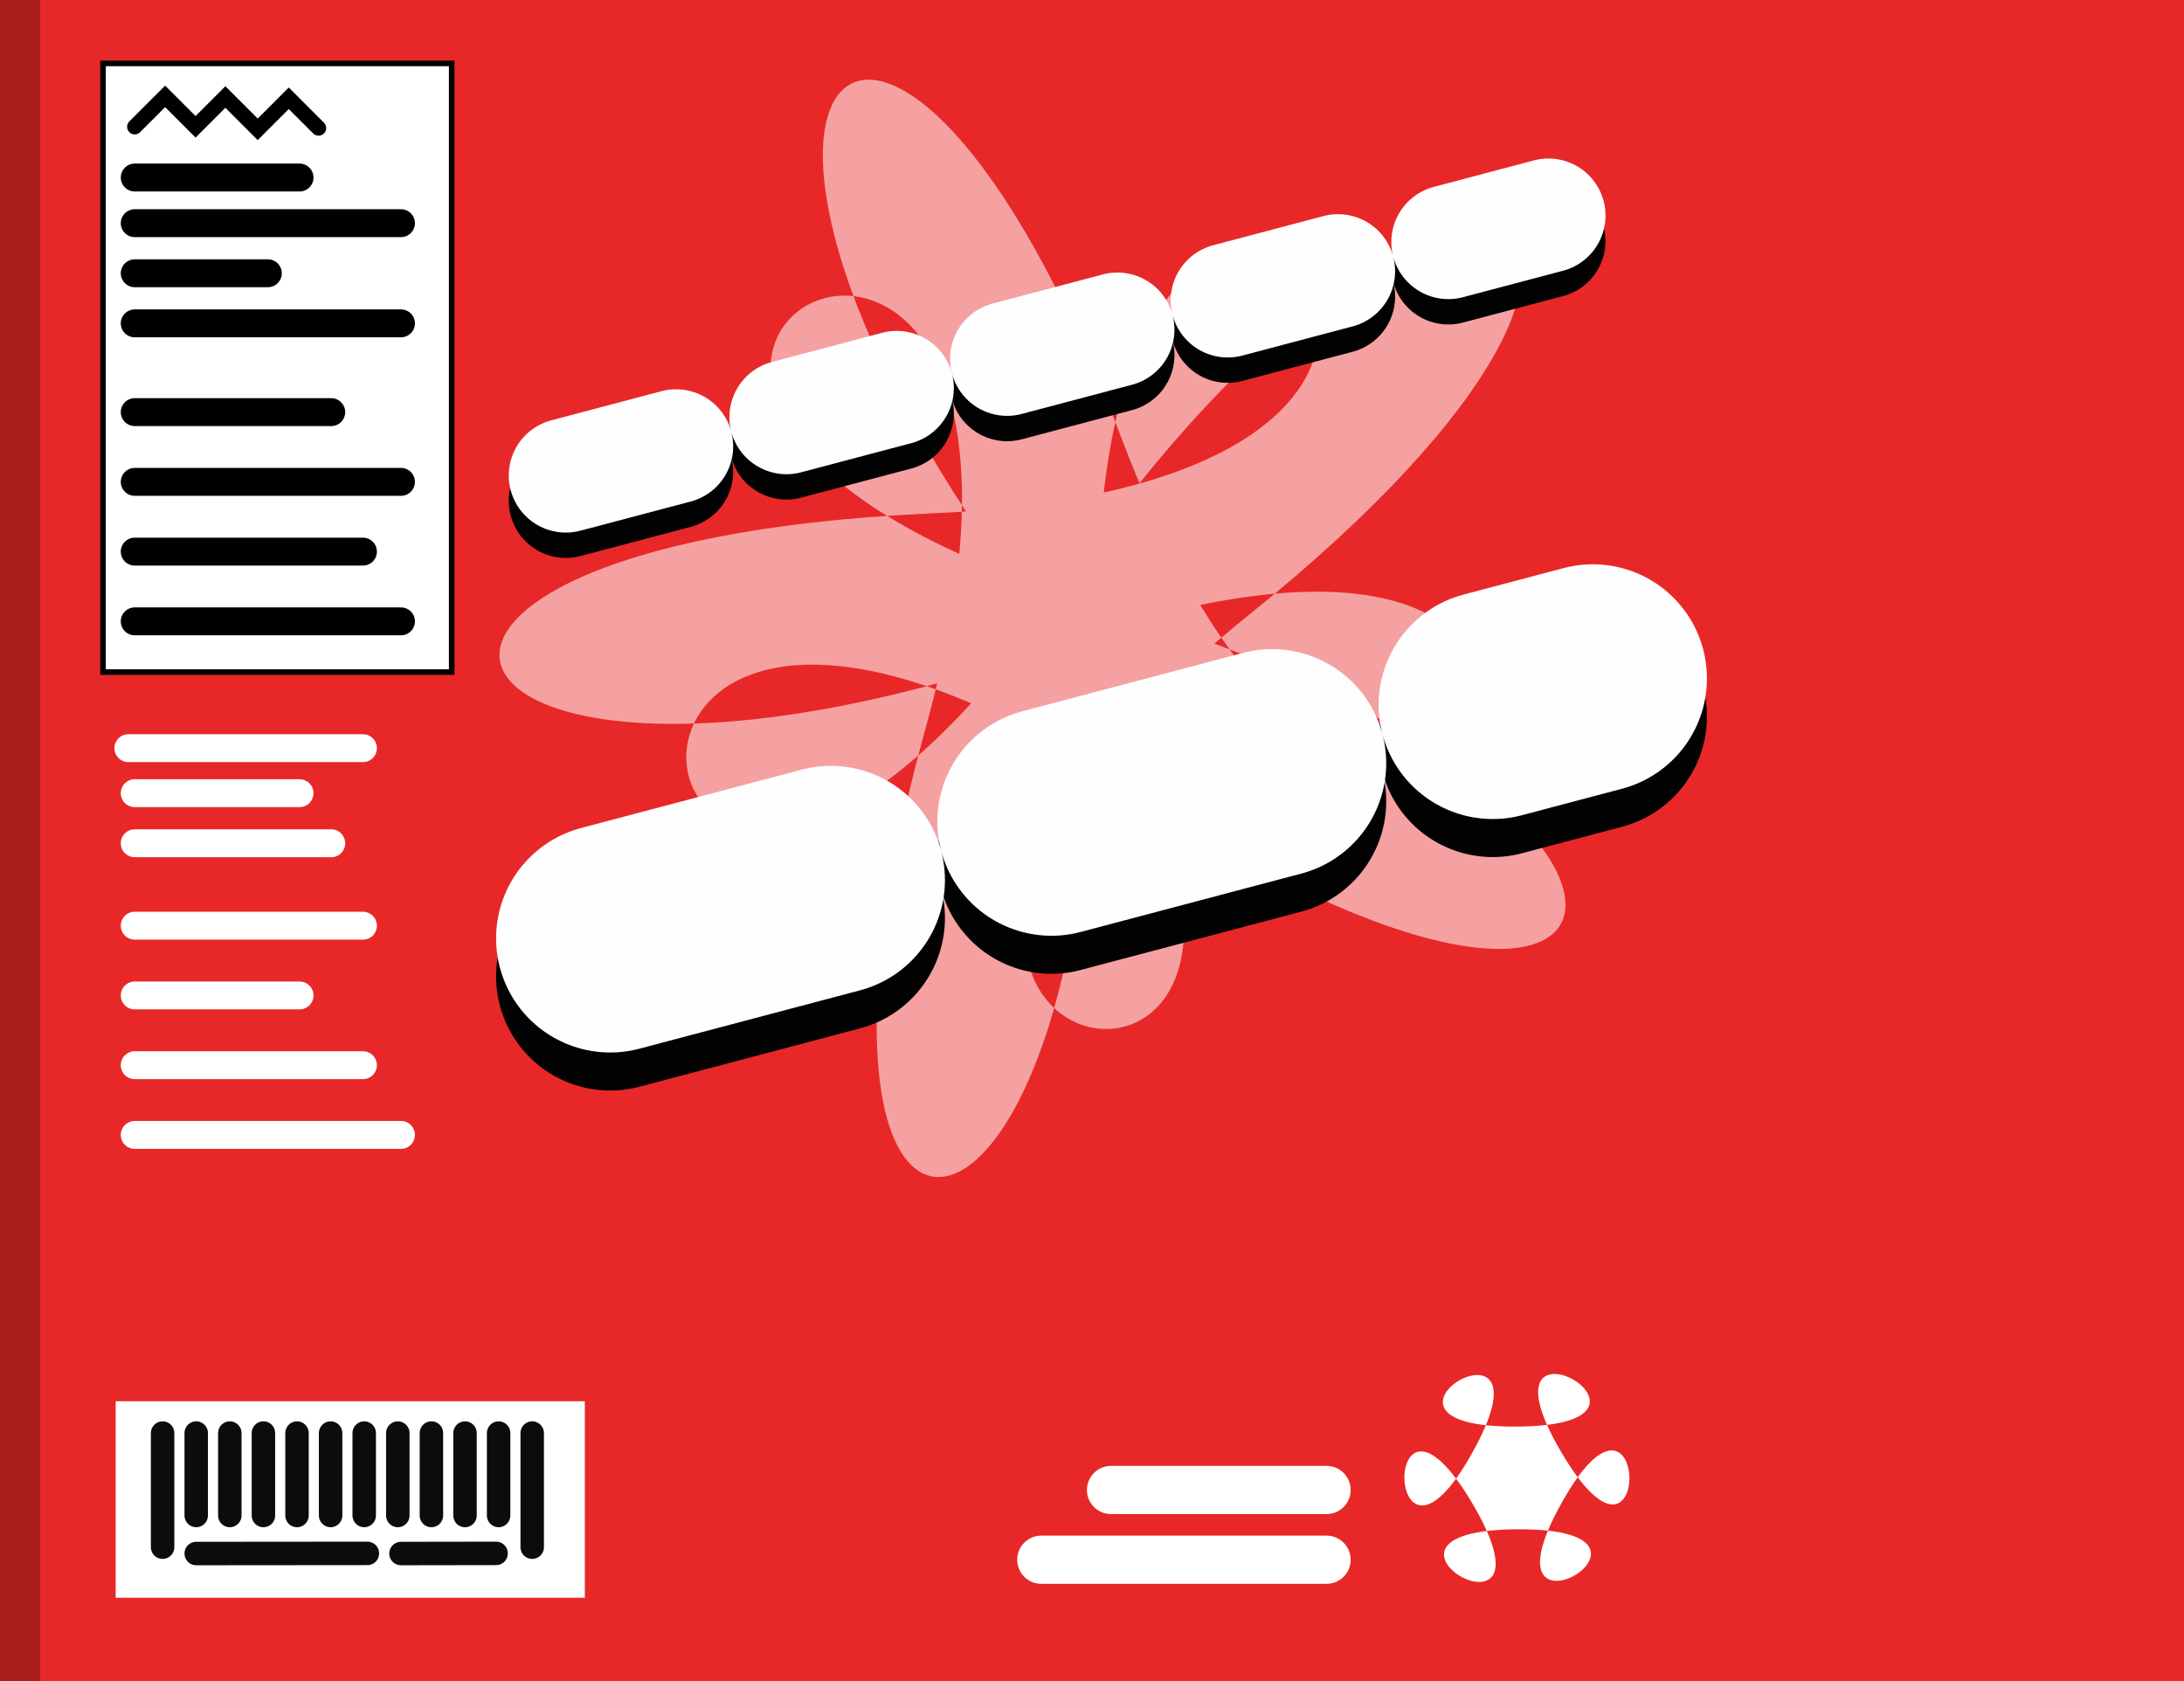
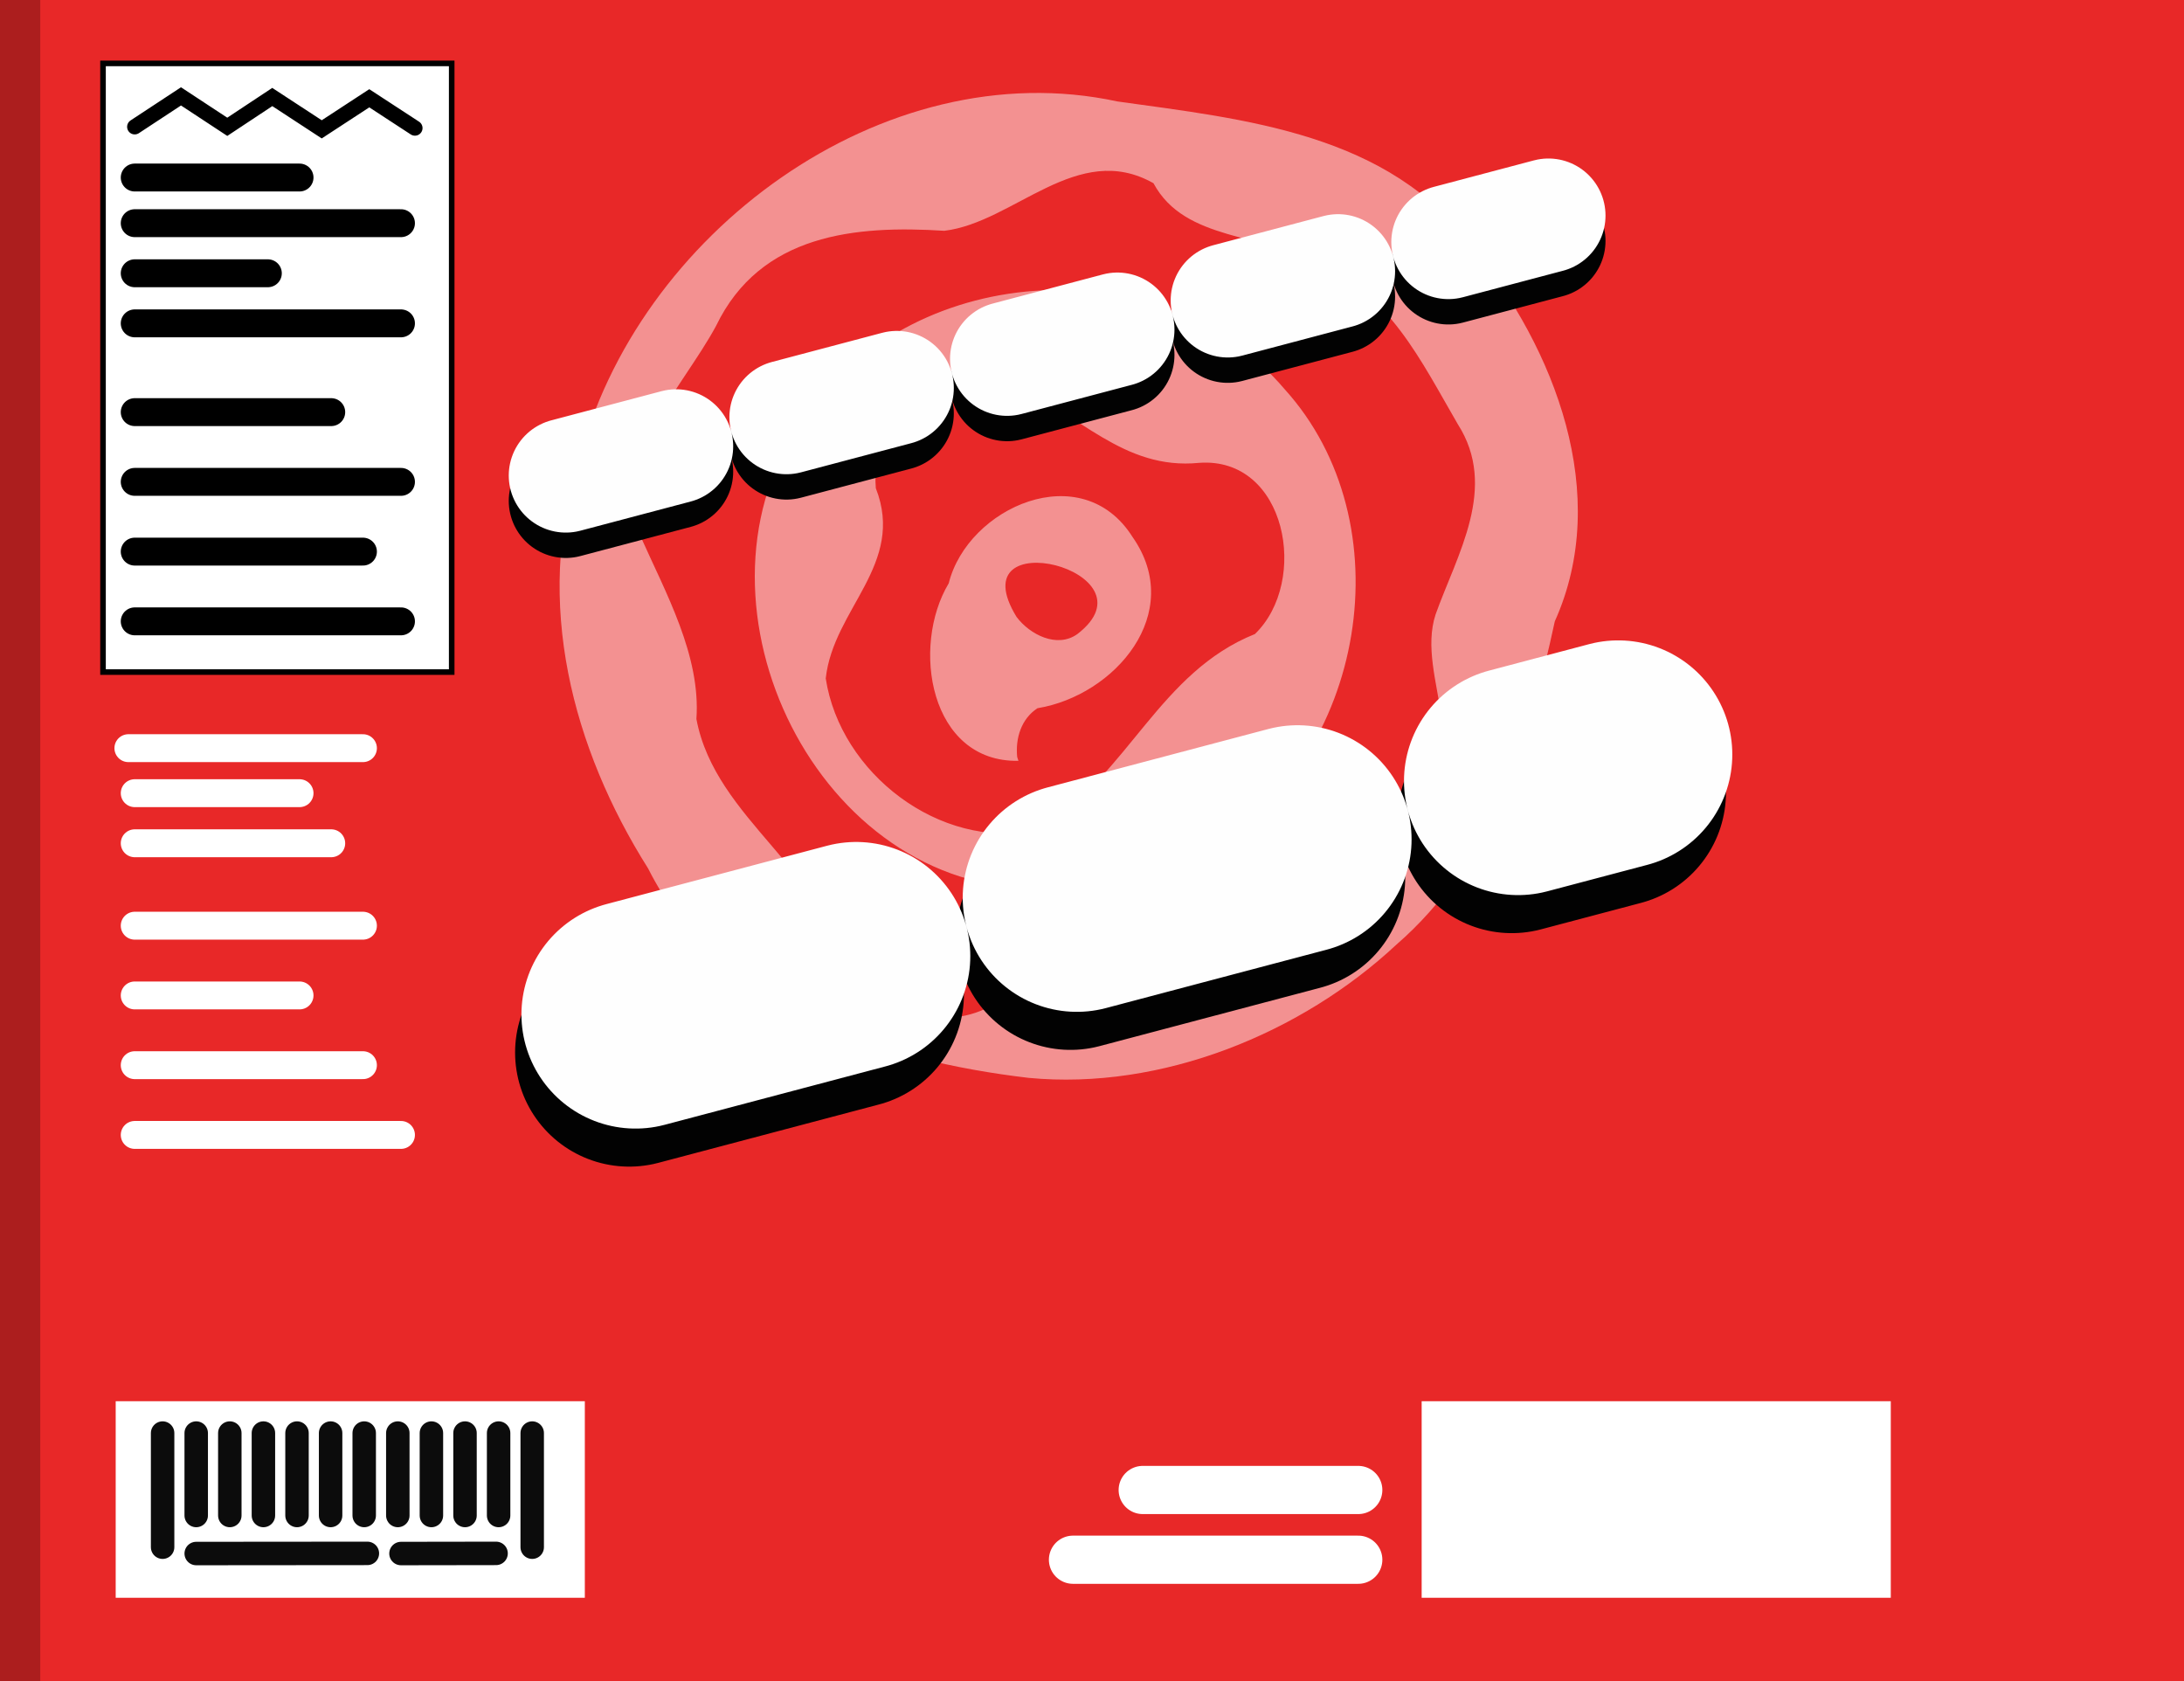
<svg xmlns="http://www.w3.org/2000/svg" width="1300" height="1000" viewBox="0 0 344 265">
  <path fill="#e82828" d="M-1.1-6h346v272h-346z" />
+   <path d="M162 170c-23-2.7-49-11-60-33-12-19-18-42-11-64 9-36 48-65 85-57 20 2.8 43 5 56 23 13 16 22 39 13 59-4.1 19-10 38-25 51-15 14-37 23-58 21zm-4.5-14c11-10 26-.96 39-2.1 16-1.7 11-22 25-27 12-7.1 1.4-20 4.7-30 3.4-9.5 9.9-20 3.5-30-5.7-9.8-11-21-22-25-8.6-5.3-21-3.7-26-13-12-6.8-22 6.2-33 7.5-14-.89-29 .48-36 15-5.4 10-16 20-12 33 4.1 9.2 9.6 19 8.9 29 3 16 21 24 23 40 6.2 6.4 17 10 25 4.3zm2.9-16c-34-2.3-54-48-33-75 17-24 56-26 75-3.6 19 21 13 58-12 73-9.1 5-20 7.7-30 6zm4.3-10c13-8 18-24 33-30 8.6-8.3 5-28-8.8-27-12 1.2-19-7.9-29-12-11-5-23 4.4-22 16 4.7 12-6.7 19-7.9 30 2.3 15 18 27 33 24 .53-.4 1.1-.81 1.6-1.2zm-4.3-10c-14 .25-17-18-11-28 3-12 21-20 29-7.3 8.4 12-2.8 25-15 27-2.6 1.7-3.5 4.8-3.2 7.7zm9.3-20c13-10-19-18-9.6-2.7 2.1 2.8 6.4 5 9.6 2.7z" fill="#fff" opacity=".49" />
  <path fill="#fff" stroke="#000" stroke-width=".88" d="M16 10h55v96H16z" />
-   <path d="M21 28h26M21 98h42M21 87h36M21 76h42M21 65h31M21 51h42m-42-7.9h21m-21-7.9h42" fill="none" stroke="#000" stroke-linecap="round" stroke-width="4.4" />
-   <path d="M164 246h45m-34-11h34" fill="none" stroke="#fff" stroke-linecap="round" stroke-width="7.6" />
-   <path d="M239 225c29-.17-7.7-21 7 4s14-17 .047 8.1c-14 25 22 3.9-7 4.1s7.7 21-7-4-14 17-.047-8.1c14-25-22-3.9 7-4.1z" fill="#fff" />
-   <path d="M20 118h37m-36 61h42m-42-11h36m-36-11h26m-26-11h36m-36-13h31m-31-7.9h26" fill="none" stroke="#fff" stroke-linecap="round" stroke-width="4.4" />
-   <path d="M173 102c-3.4-123 96-26-27-21-105 4.9-79 56 20 21 116-41 55 83 11-32-37-98-78-58-14 26 75 98-62 78 34 .77 82-66 31-92-29-5.1-70 102-93-35 9.8 33 88 58 97 .89-4-29-118-35 4.5-99-28 19-28 101 29 92 26-13z" fill="#fff" opacity=".56" />
+   <g fill="none" stroke-linecap="round">
+     <path d="M21 28h26M21 98h42M21 87h36M21 76h42M21 65h31M21 51h42m-42-7.9h21m-21-7.9h42" stroke="#000" stroke-width="4.4" />
+     <path d="M169 246h45m-34-11h34" stroke="#fff" stroke-width="7.6" />
+     <path d="M20 118h37m-36 61h42m-42-11h36m-36-11h26m-26-11h36m-36-13h31m-31-7.9h26" stroke="#fff" stroke-width="4.4" />
+   </g>
  <path fill="#fff" d="M18 221h74v31H18z" />
  <g fill="none" stroke-linecap="round">
-     <path d="M21 20l4.8-4.8 4.8 4.8 4.7-4.7 5.1 5.1 4.9-4.9 4.7 4.7" stroke="#000" stroke-width="2.4" />
+     <path d="M21 20l7.3-4.8 7.3 4.8 7.1-4.7 7.8 5.1 7.5-4.9 7.2 4.7" stroke="#000" stroke-width="2.4" />
    <path d="M89 79l155-41" stroke="#020202" stroke-dasharray="18, 18" stroke-width="18" />
    <path d="M89 75l155-41" stroke="#fefefe" stroke-dasharray="18, 18" stroke-width="18" />
-     <path d="M96 154l155-41" stroke="#020202" stroke-dasharray="36, 36" stroke-width="36" />
-     <path d="M96 148l155-41" stroke="#fefefe" stroke-dasharray="36, 36" stroke-width="36" />
+     <path d="M99 166l155-41" stroke="#020202" stroke-dasharray="36, 36" stroke-width="36" />
+     <path d="M100 160l155-41" stroke="#fefefe" stroke-dasharray="36, 36" stroke-width="36" />
  </g>
  <path fill-opacity=".26" d="M-3.3-6h9.4v272h-9.4z" />
  <path d="M78 245l-15 .023M57.7 245l-27 .023m53-19v18m-5.3-18v13m-5.3-13v13m-5.3-13v13m-5.3-13v13m-5.3-13v13m-5.3-13v13m-5.3-13v13m-5.3-13v13m-5.3-13v13m-5.3-13v13m-5.3-13v18" fill="none" stroke="#0c0c0c" stroke-linecap="round" stroke-width="3.7" />
+   <path fill="#fff" d="M224 221h74v31h-74z" />
</svg>
